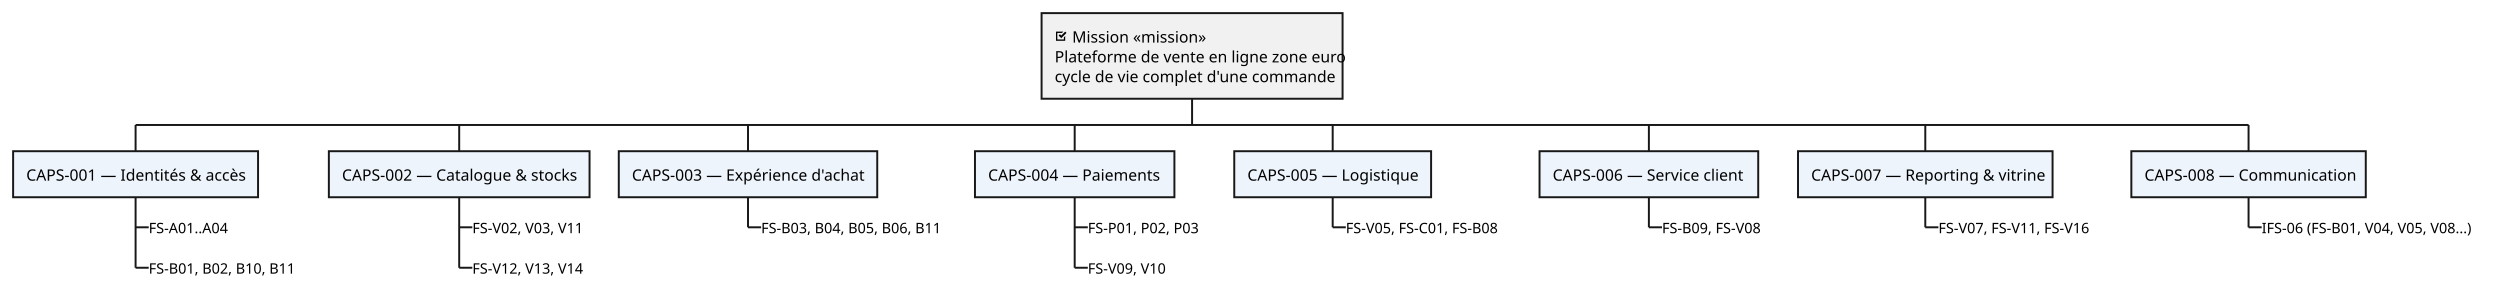
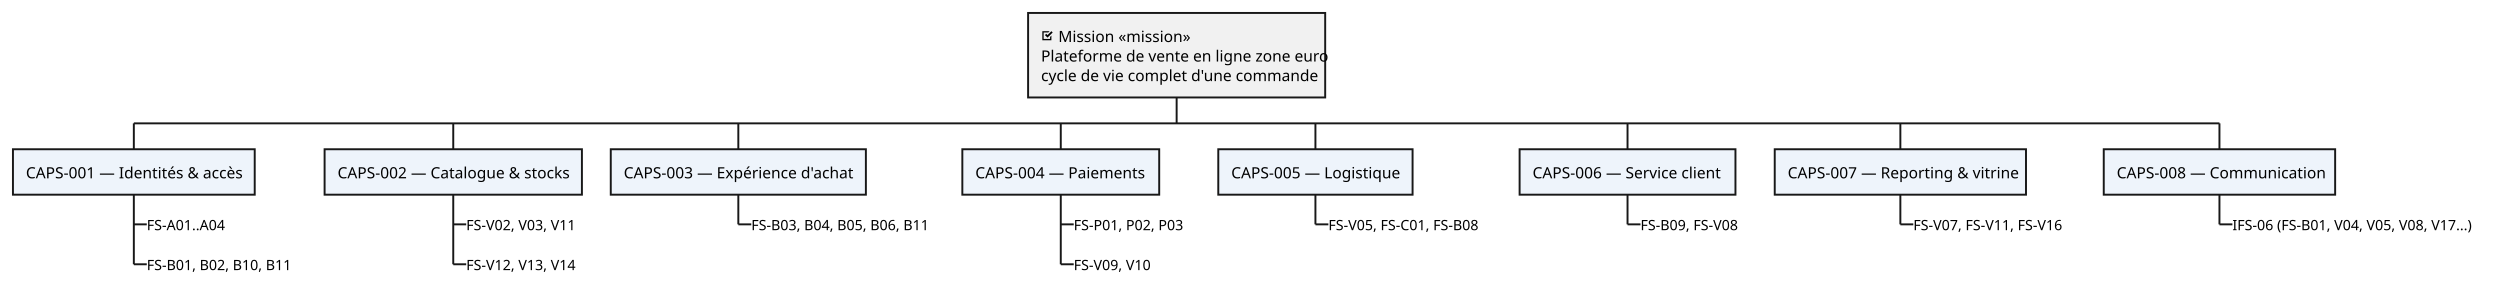
- <svg xmlns="http://www.w3.org/2000/svg" contentStyleType="text/css" data-diagram-type="WBS" height="224px" preserveAspectRatio="none" style="width:1906px;height:224px;background:#FFFFFF;" version="1.1" viewBox="0 0 1906 224" width="1906px" zoomAndPan="magnify">
+ <svg xmlns="http://www.w3.org/2000/svg" contentStyleType="text/css" data-diagram-type="WBS" height="224px" preserveAspectRatio="none" style="width:1931px;height:224px;background:#FFFFFF;" version="1.1" viewBox="0 0 1931 224" width="1931px" zoomAndPan="magnify">
  <defs />
  <g>
    <line style="stroke:#181818;stroke-width:1.5;" x1="103.373" x2="103.373" y1="95.281" y2="115.281" />
    <rect fill="#EEF4FB" height="35.094" style="stroke:#181818;stroke-width:1.5;" width="186.746" x="10" y="115.281" />
    <text fill="#000000" font-family="sans-serif" font-size="12" lengthAdjust="spacing" textLength="166.746" x="20" y="137.738">CAPS-001 — Identités &amp; accès</text>
    <line style="stroke:#181818;stroke-width:1.5;" x1="103.373" x2="113.373" y1="173.293" y2="173.293" />
    <text fill="#000000" font-family="sans-serif" font-size="11" lengthAdjust="spacing" textLength="62.976" x="113.373" y="177.794">FS-A01..A04</text>
    <line style="stroke:#181818;stroke-width:1.5;" x1="103.373" x2="113.373" y1="204.129" y2="204.129" />
    <text fill="#000000" font-family="sans-serif" font-size="11" lengthAdjust="spacing" textLength="114.345" x="113.373" y="208.63">FS-B01, B02, B10, B11</text>
    <line style="stroke:#181818;stroke-width:1.5;" x1="103.373" x2="103.373" y1="150.375" y2="204.129" />
    <line style="stroke:#181818;stroke-width:1.5;" x1="350.094" x2="350.094" y1="95.281" y2="115.281" />
    <rect fill="#EEF4FB" height="35.094" style="stroke:#181818;stroke-width:1.5;" width="198.752" x="250.718" y="115.281" />
    <text fill="#000000" font-family="sans-serif" font-size="12" lengthAdjust="spacing" textLength="178.752" x="260.718" y="137.738">CAPS-002 — Catalogue &amp; stocks</text>
    <line style="stroke:#181818;stroke-width:1.5;" x1="350.094" x2="360.094" y1="173.293" y2="173.293" />
    <text fill="#000000" font-family="sans-serif" font-size="11" lengthAdjust="spacing" textLength="88.661" x="360.094" y="177.794">FS-V02, V03, V11</text>
    <line style="stroke:#181818;stroke-width:1.5;" x1="350.094" x2="360.094" y1="204.129" y2="204.129" />
    <text fill="#000000" font-family="sans-serif" font-size="11" lengthAdjust="spacing" textLength="88.661" x="360.094" y="208.63">FS-V12, V13, V14</text>
    <line style="stroke:#181818;stroke-width:1.5;" x1="350.094" x2="350.094" y1="150.375" y2="204.129" />
    <line style="stroke:#181818;stroke-width:1.5;" x1="570.281" x2="570.281" y1="95.281" y2="115.281" />
    <rect fill="#EEF4FB" height="35.094" style="stroke:#181818;stroke-width:1.5;" width="197.053" x="471.755" y="115.281" />
    <text fill="#000000" font-family="sans-serif" font-size="12" lengthAdjust="spacing" textLength="177.053" x="481.755" y="137.738">CAPS-003 — Expérience d'achat</text>
    <line style="stroke:#181818;stroke-width:1.5;" x1="570.281" x2="580.281" y1="173.293" y2="173.293" />
    <text fill="#000000" font-family="sans-serif" font-size="11" lengthAdjust="spacing" textLength="140.03" x="580.281" y="177.794">FS-B03, B04, B05, B06, B11</text>
    <line style="stroke:#181818;stroke-width:1.5;" x1="570.281" x2="570.281" y1="150.375" y2="173.293" />
    <line style="stroke:#181818;stroke-width:1.5;" x1="819.34" x2="819.34" y1="95.281" y2="115.281" />
    <rect fill="#EEF4FB" height="35.094" style="stroke:#181818;stroke-width:1.5;" width="152.059" x="743.311" y="115.281" />
    <text fill="#000000" font-family="sans-serif" font-size="12" lengthAdjust="spacing" textLength="132.059" x="753.311" y="137.738">CAPS-004 — Paiements</text>
    <line style="stroke:#181818;stroke-width:1.5;" x1="819.34" x2="829.34" y1="173.293" y2="173.293" />
    <text fill="#000000" font-family="sans-serif" font-size="11" lengthAdjust="spacing" textLength="88.661" x="829.34" y="177.794">FS-P01, P02, P03</text>
    <line style="stroke:#181818;stroke-width:1.5;" x1="819.34" x2="829.34" y1="204.129" y2="204.129" />
    <text fill="#000000" font-family="sans-serif" font-size="11" lengthAdjust="spacing" textLength="62.976" x="829.34" y="208.63">FS-V09, V10</text>
    <line style="stroke:#181818;stroke-width:1.5;" x1="819.34" x2="819.34" y1="150.375" y2="204.129" />
    <line style="stroke:#181818;stroke-width:1.5;" x1="1016.037" x2="1016.037" y1="95.281" y2="115.281" />
    <rect fill="#EEF4FB" height="35.094" style="stroke:#181818;stroke-width:1.5;" width="150.072" x="941.001" y="115.281" />
    <text fill="#000000" font-family="sans-serif" font-size="12" lengthAdjust="spacing" textLength="130.072" x="951.001" y="137.738">CAPS-005 — Logistique</text>
    <line style="stroke:#181818;stroke-width:1.5;" x1="1016.037" x2="1026.037" y1="173.293" y2="173.293" />
    <text fill="#000000" font-family="sans-serif" font-size="11" lengthAdjust="spacing" textLength="124.706" x="1026.037" y="177.794">FS-V05, FS-C01, FS-B08</text>
    <line style="stroke:#181818;stroke-width:1.5;" x1="1016.037" x2="1016.037" y1="150.375" y2="173.293" />
    <line style="stroke:#181818;stroke-width:1.5;" x1="1257.105" x2="1257.105" y1="95.281" y2="115.281" />
    <rect fill="#EEF4FB" height="35.094" style="stroke:#181818;stroke-width:1.5;" width="166.725" x="1173.743" y="115.281" />
    <text fill="#000000" font-family="sans-serif" font-size="12" lengthAdjust="spacing" textLength="146.725" x="1183.743" y="137.738">CAPS-006 — Service client</text>
    <line style="stroke:#181818;stroke-width:1.5;" x1="1257.105" x2="1267.105" y1="173.293" y2="173.293" />
    <text fill="#000000" font-family="sans-serif" font-size="11" lengthAdjust="spacing" textLength="80.695" x="1267.105" y="177.794">FS-B09, FS-V08</text>
    <line style="stroke:#181818;stroke-width:1.5;" x1="1257.105" x2="1257.105" y1="150.375" y2="173.293" />
    <line style="stroke:#181818;stroke-width:1.5;" x1="1467.839" x2="1467.839" y1="95.281" y2="115.281" />
    <rect fill="#EEF4FB" height="35.094" style="stroke:#181818;stroke-width:1.5;" width="194.076" x="1370.801" y="115.281" />
    <text fill="#000000" font-family="sans-serif" font-size="12" lengthAdjust="spacing" textLength="174.076" x="1380.801" y="137.738">CAPS-007 — Reporting &amp; vitrine</text>
    <line style="stroke:#181818;stroke-width:1.5;" x1="1467.839" x2="1477.839" y1="173.293" y2="173.293" />
    <text fill="#000000" font-family="sans-serif" font-size="11" lengthAdjust="spacing" textLength="124.099" x="1477.839" y="177.794">FS-V07, FS-V11, FS-V16</text>
    <line style="stroke:#181818;stroke-width:1.5;" x1="1467.839" x2="1467.839" y1="150.375" y2="173.293" />
    <line style="stroke:#181818;stroke-width:1.5;" x1="1714.303" x2="1714.303" y1="95.281" y2="115.281" />
    <rect fill="#EEF4FB" height="35.094" style="stroke:#181818;stroke-width:1.5;" width="178.731" x="1624.938" y="115.281" />
    <text fill="#000000" font-family="sans-serif" font-size="12" lengthAdjust="spacing" textLength="158.731" x="1634.938" y="137.738">CAPS-008 — Communication</text>
    <line style="stroke:#181818;stroke-width:1.5;" x1="1714.303" x2="1724.303" y1="173.293" y2="173.293" />
-     <text fill="#000000" font-family="sans-serif" font-size="11" lengthAdjust="spacing" textLength="166.907" x="1724.303" y="177.794">IFS-06 (FS-B01, V04, V05, V08...)</text>
+     <text fill="#000000" font-family="sans-serif" font-size="11" lengthAdjust="spacing" textLength="192.591" x="1724.303" y="177.794">IFS-06 (FS-B01, V04, V05, V08, V17...)</text>
    <line style="stroke:#181818;stroke-width:1.5;" x1="1714.303" x2="1714.303" y1="150.375" y2="173.293" />
    <line style="stroke:#181818;stroke-width:1.5;" x1="103.373" x2="1714.303" y1="95.281" y2="95.281" />
    <rect fill="#F1F1F1" height="65.281" style="stroke:#181818;stroke-width:1.5;" width="229.473" x="794.102" y="10" />
    <path d="M805.102,24.094 L805.102,31.094 L812.102,31.094 L812.102,27.504 L811.102,28.504 L811.102,30.094 L806.102,30.094 L806.102,25.094 L809.692,25.094 L810.692,24.094 L805.102,24.094 M812.102,24.094 L809.102,27.094 L808.102,26.094 L807.102,27.094 L809.102,29.094 L813.102,25.094 L812.102,24.094" fill="#000000" />
    <text fill="#000000" font-family="sans-serif" font-size="12" lengthAdjust="spacing" textLength="98.033" x="817.436" y="32.457">Mission «mission»</text>
    <text fill="#000000" font-family="sans-serif" font-size="12" lengthAdjust="spacing" textLength="209.473" x="804.102" y="47.551">Plateforme de vente en ligne zone euro</text>
    <text fill="#000000" font-family="sans-serif" font-size="12" lengthAdjust="spacing" textLength="203.062" x="804.102" y="62.645">cycle de vie complet d'une commande</text>
    <line style="stroke:#181818;stroke-width:1.5;" x1="908.838" x2="908.838" y1="75.281" y2="95.281" />
  </g>
</svg>
